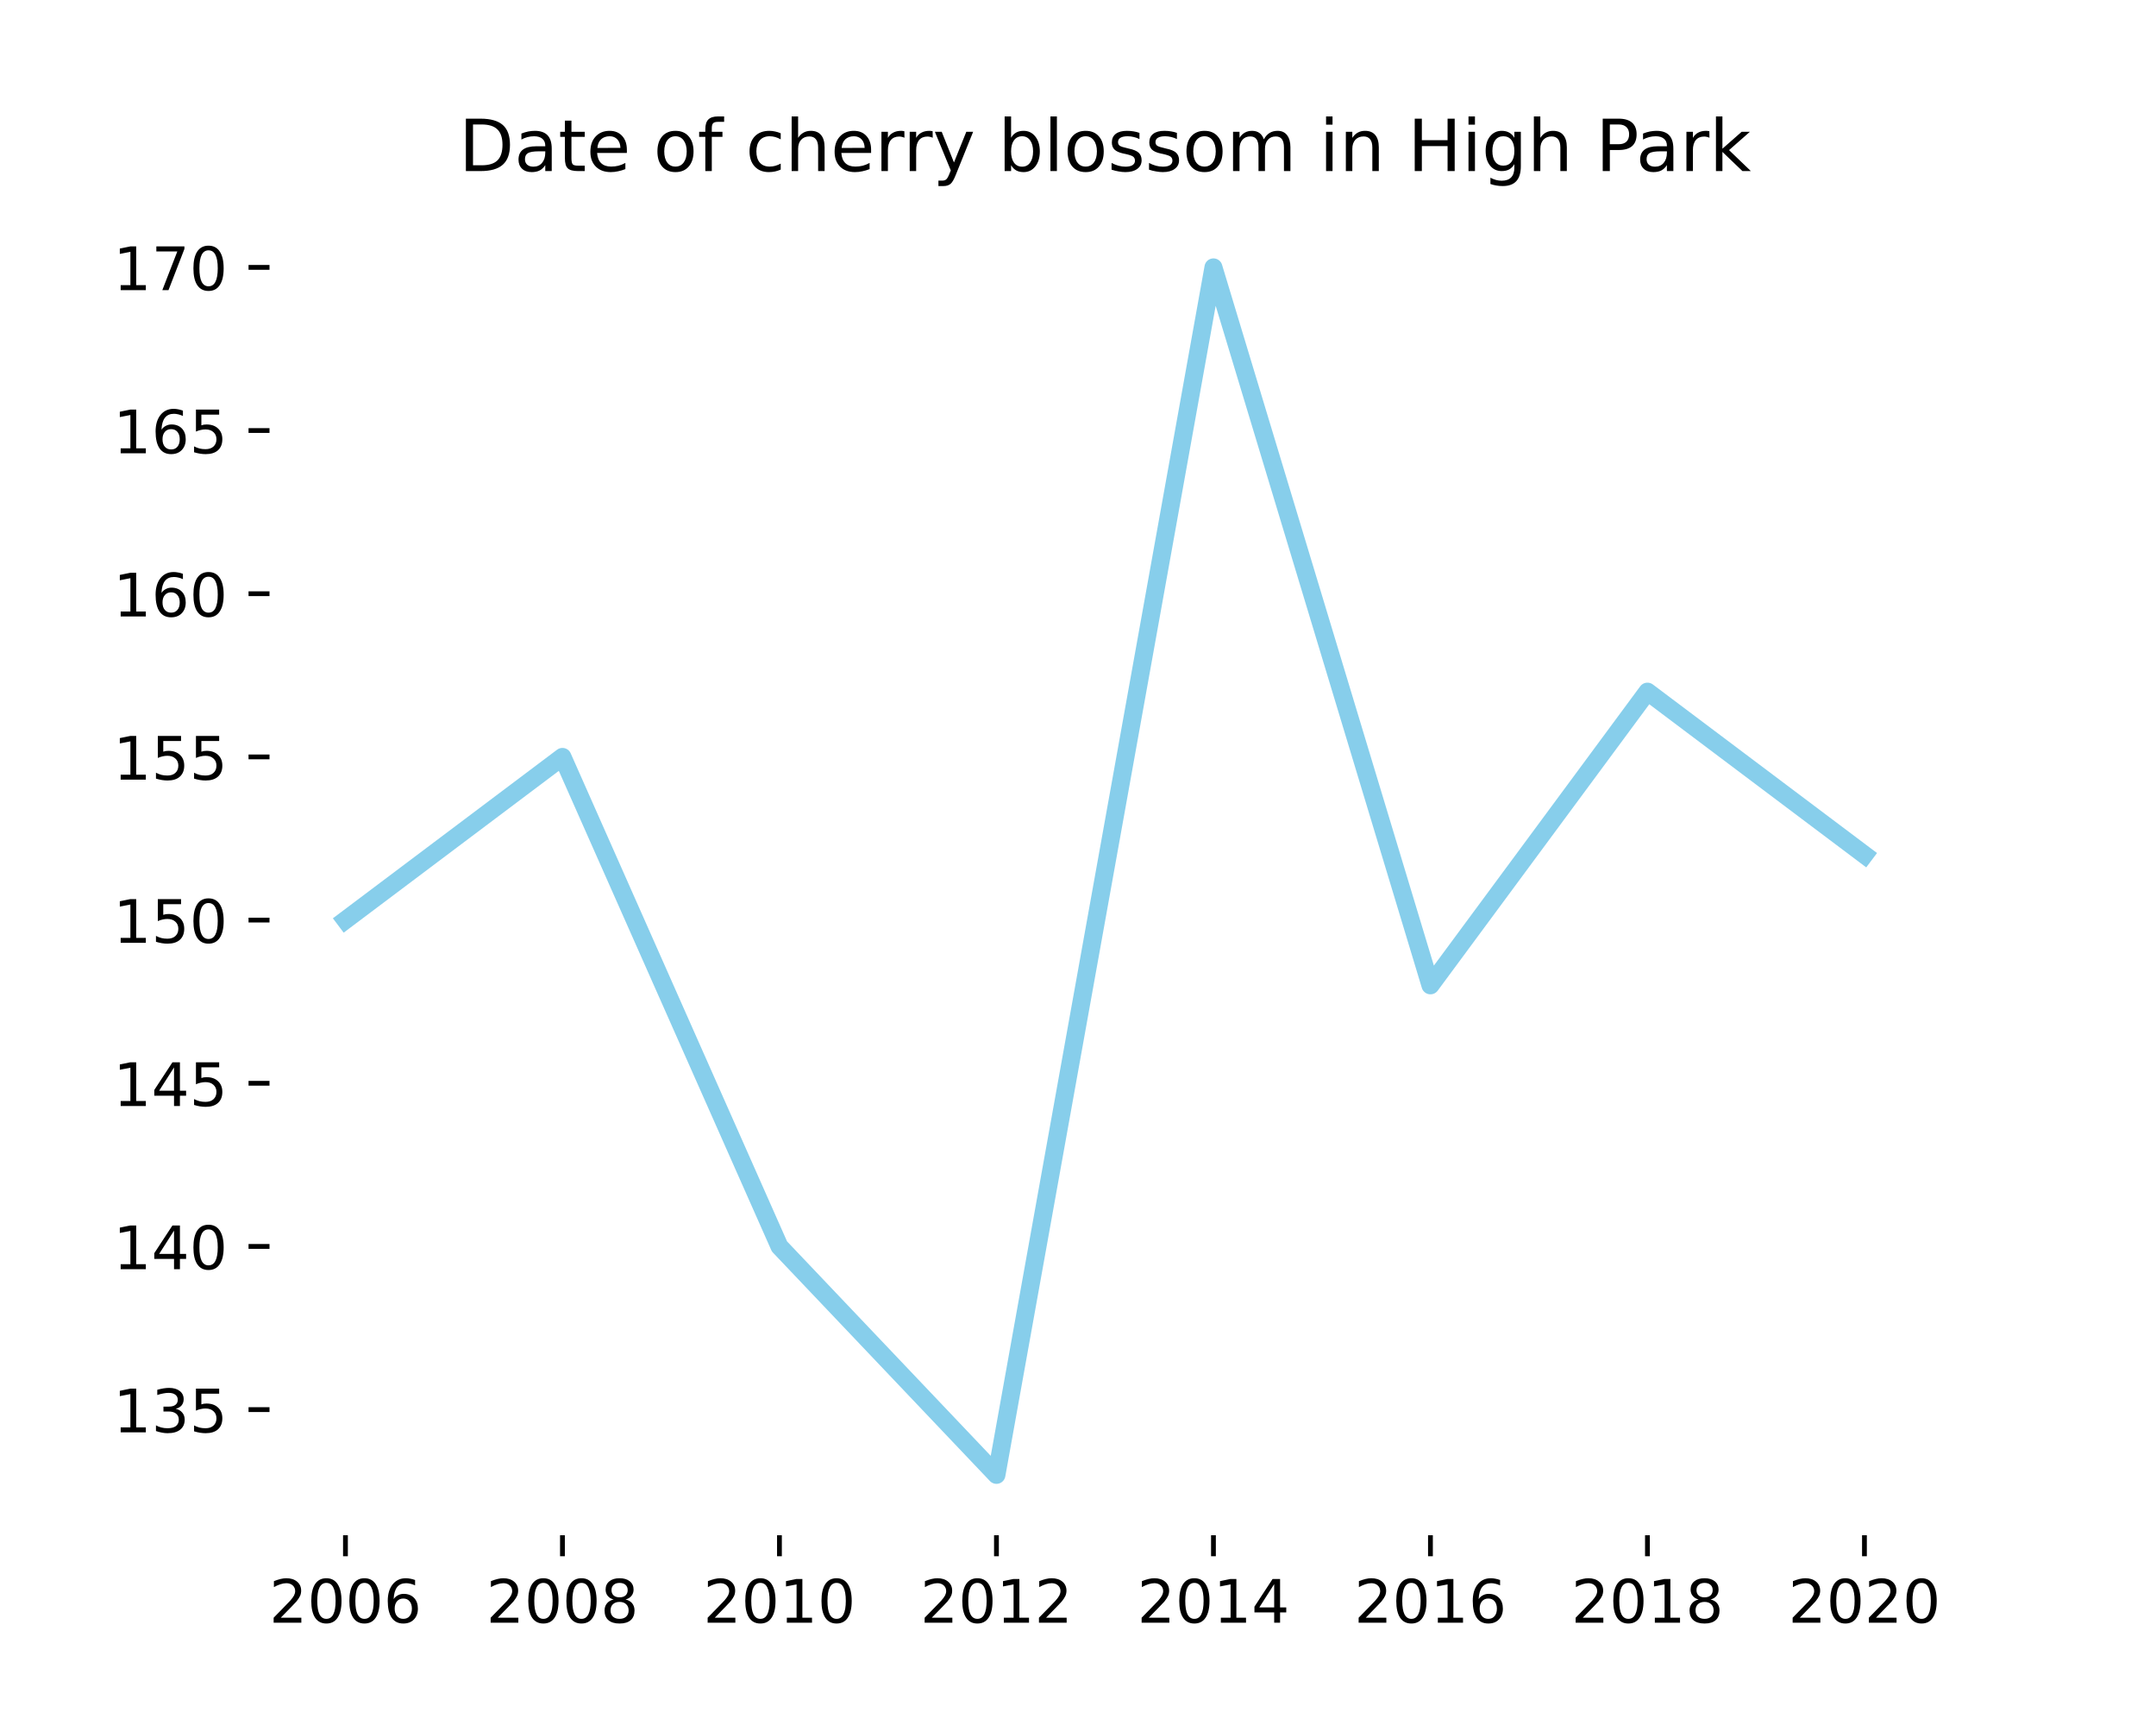
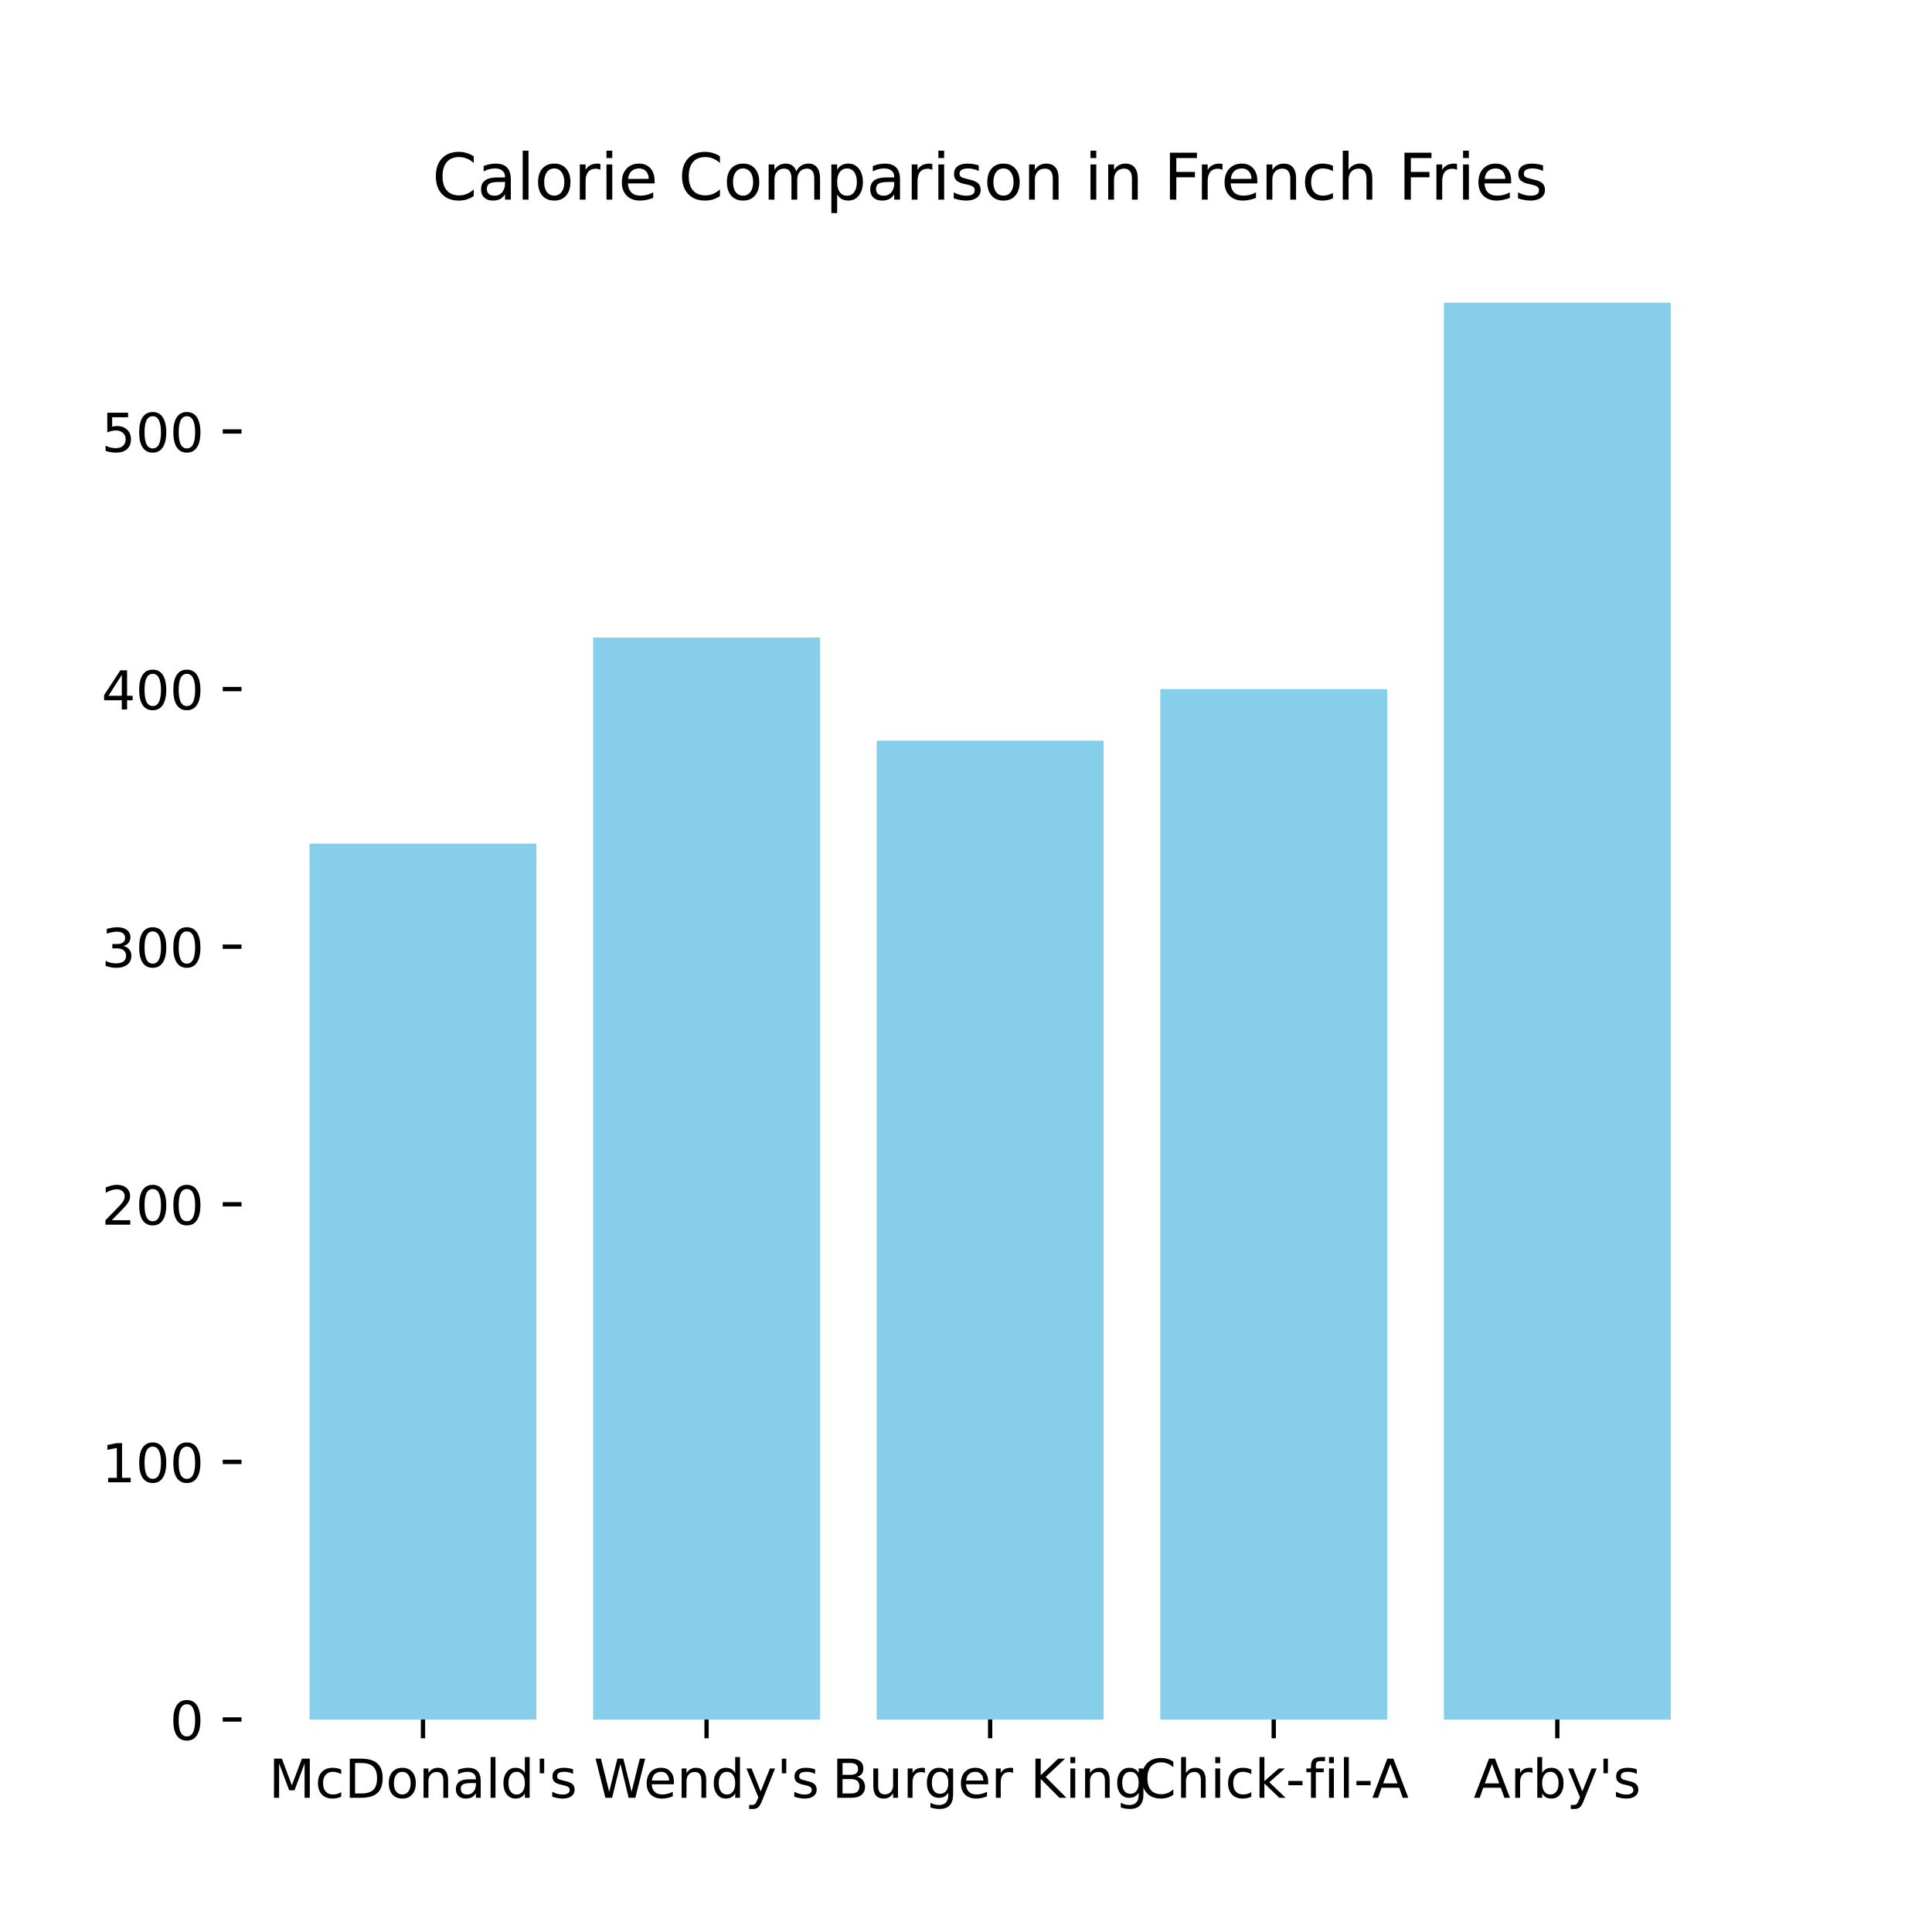
- <svg xmlns="http://www.w3.org/2000/svg" xmlns:xlink="http://www.w3.org/1999/xlink" width="360pt" height="288pt" viewBox="0 0 360 288" version="1.1">
+ <svg xmlns="http://www.w3.org/2000/svg" xmlns:xlink="http://www.w3.org/1999/xlink" width="360pt" height="360pt" viewBox="0 0 360 360" version="1.1">
  <defs>
    <style type="text/css">*{stroke-linejoin: round; stroke-linecap: butt}</style>
  </defs>
  <g id="figure_1">
    <g id="patch_1">
-       <path d="M 0 288  L 360 288  L 360 0  L 0 0  L 0 288  z " style="fill: none" />
+       <path d="M 0 360  L 360 360  L 360 0  L 0 0  L 0 360  z " style="fill: none" />
    </g>
    <g id="axes_1">
      <g id="patch_2">
-         <path d="M 45 256.32  L 324 256.32  L 324 34.56  L 45 34.56  L 45 256.32  z " style="fill: none" />
+         <path d="M 45 320.4  L 324 320.4  L 324 43.2  L 45 43.2  L 45 320.4  z " style="fill: none" />
+       </g>
+       <g id="patch_3">
+         <path d="M 57.682 320.4  L 99.955 320.4  L 99.955 157.2  L 57.682 157.2  z " clip-path="url(#pc9d299c22e)" style="fill: #87ceeb" />
+       </g>
+       <g id="patch_4">
+         <path d="M 110.523 320.4  L 152.795 320.4  L 152.795 118.8  L 110.523 118.8  z " clip-path="url(#pc9d299c22e)" style="fill: #87ceeb" />
+       </g>
+       <g id="patch_5">
+         <path d="M 163.364 320.4  L 205.636 320.4  L 205.636 138  L 163.364 138  z " clip-path="url(#pc9d299c22e)" style="fill: #87ceeb" />
+       </g>
+       <g id="patch_6">
+         <path d="M 216.205 320.4  L 258.477 320.4  L 258.477 128.4  L 216.205 128.4  z " clip-path="url(#pc9d299c22e)" style="fill: #87ceeb" />
+       </g>
+       <g id="patch_7">
+         <path d="M 269.045 320.4  L 311.318 320.4  L 311.318 56.4  L 269.045 56.4  z " clip-path="url(#pc9d299c22e)" style="fill: #87ceeb" />
      </g>
      <g id="matplotlib.axis_1">
        <g id="xtick_1">
          <g id="line2d_1">
            <defs>
-               <path id="m02989d8f5e" d="M 0 0  L 0 3.5  " style="stroke: #000000; stroke-width: 0.8" />
+               <path id="m751631ef95" d="M 0 0  L 0 3.5  " style="stroke: #000000; stroke-width: 0.8" />
            </defs>
            <g>
-               <use xlink:href="#m02989d8f5e" x="57.682" y="256.32" style="stroke: #000000; stroke-width: 0.8" />
+               <use xlink:href="#m751631ef95" x="78.818" y="320.4" style="stroke: #000000; stroke-width: 0.8" />
            </g>
          </g>
          <g id="text_1">
-             <text style="font: 10px 'DejaVu Sans', 'Bitstream Vera Sans', 'Computer Modern Sans Serif', 'Lucida Grande', 'Verdana', 'Geneva', 'Lucid', 'Arial', 'Helvetica', 'Avant Garde', sans-serif; text-anchor: middle" x="57.682" y="270.918" transform="rotate(-0 57.68182 270.9184)">2006</text>
+             <text style="font: 10px 'DejaVu Sans', 'Bitstream Vera Sans', 'Computer Modern Sans Serif', 'Lucida Grande', 'Verdana', 'Geneva', 'Lucid', 'Arial', 'Helvetica', 'Avant Garde', sans-serif; text-anchor: middle" x="78.818" y="334.998" transform="rotate(-0 78.81818 334.9984)">McDonald's</text>
          </g>
        </g>
        <g id="xtick_2">
          <g id="line2d_2">
            <g>
-               <use xlink:href="#m02989d8f5e" x="93.916" y="256.32" style="stroke: #000000; stroke-width: 0.8" />
+               <use xlink:href="#m751631ef95" x="131.659" y="320.4" style="stroke: #000000; stroke-width: 0.8" />
            </g>
          </g>
          <g id="text_2">
-             <text style="font: 10px 'DejaVu Sans', 'Bitstream Vera Sans', 'Computer Modern Sans Serif', 'Lucida Grande', 'Verdana', 'Geneva', 'Lucid', 'Arial', 'Helvetica', 'Avant Garde', sans-serif; text-anchor: middle" x="93.916" y="270.918" transform="rotate(-0 93.91558 270.9184)">2008</text>
+             <text style="font: 10px 'DejaVu Sans', 'Bitstream Vera Sans', 'Computer Modern Sans Serif', 'Lucida Grande', 'Verdana', 'Geneva', 'Lucid', 'Arial', 'Helvetica', 'Avant Garde', sans-serif; text-anchor: middle" x="131.659" y="334.998" transform="rotate(-0 131.6591 334.9984)">Wendy's</text>
          </g>
        </g>
        <g id="xtick_3">
          <g id="line2d_3">
            <g>
-               <use xlink:href="#m02989d8f5e" x="130.149" y="256.32" style="stroke: #000000; stroke-width: 0.8" />
+               <use xlink:href="#m751631ef95" x="184.5" y="320.4" style="stroke: #000000; stroke-width: 0.8" />
            </g>
          </g>
          <g id="text_3">
-             <text style="font: 10px 'DejaVu Sans', 'Bitstream Vera Sans', 'Computer Modern Sans Serif', 'Lucida Grande', 'Verdana', 'Geneva', 'Lucid', 'Arial', 'Helvetica', 'Avant Garde', sans-serif; text-anchor: middle" x="130.149" y="270.918" transform="rotate(-0 130.1494 270.9184)">2010</text>
+             <text style="font: 10px 'DejaVu Sans', 'Bitstream Vera Sans', 'Computer Modern Sans Serif', 'Lucida Grande', 'Verdana', 'Geneva', 'Lucid', 'Arial', 'Helvetica', 'Avant Garde', sans-serif; text-anchor: middle" x="184.5" y="334.998" transform="rotate(-0 184.5 334.9984)">Burger King</text>
          </g>
        </g>
        <g id="xtick_4">
          <g id="line2d_4">
            <g>
-               <use xlink:href="#m02989d8f5e" x="166.383" y="256.32" style="stroke: #000000; stroke-width: 0.8" />
+               <use xlink:href="#m751631ef95" x="237.341" y="320.4" style="stroke: #000000; stroke-width: 0.8" />
            </g>
          </g>
          <g id="text_4">
-             <text style="font: 10px 'DejaVu Sans', 'Bitstream Vera Sans', 'Computer Modern Sans Serif', 'Lucida Grande', 'Verdana', 'Geneva', 'Lucid', 'Arial', 'Helvetica', 'Avant Garde', sans-serif; text-anchor: middle" x="166.383" y="270.918" transform="rotate(-0 166.3831 270.9184)">2012</text>
+             <text style="font: 10px 'DejaVu Sans', 'Bitstream Vera Sans', 'Computer Modern Sans Serif', 'Lucida Grande', 'Verdana', 'Geneva', 'Lucid', 'Arial', 'Helvetica', 'Avant Garde', sans-serif; text-anchor: middle" x="237.341" y="334.998" transform="rotate(-0 237.3409 334.9984)">Chick-fil-A</text>
          </g>
        </g>
        <g id="xtick_5">
          <g id="line2d_5">
            <g>
-               <use xlink:href="#m02989d8f5e" x="202.617" y="256.32" style="stroke: #000000; stroke-width: 0.8" />
+               <use xlink:href="#m751631ef95" x="290.182" y="320.4" style="stroke: #000000; stroke-width: 0.8" />
            </g>
          </g>
          <g id="text_5">
-             <text style="font: 10px 'DejaVu Sans', 'Bitstream Vera Sans', 'Computer Modern Sans Serif', 'Lucida Grande', 'Verdana', 'Geneva', 'Lucid', 'Arial', 'Helvetica', 'Avant Garde', sans-serif; text-anchor: middle" x="202.617" y="270.918" transform="rotate(-0 202.6169 270.9184)">2014</text>
-           </g>
-         </g>
-         <g id="xtick_6">
-           <g id="line2d_6">
-             <g>
-               <use xlink:href="#m02989d8f5e" x="238.851" y="256.32" style="stroke: #000000; stroke-width: 0.8" />
-             </g>
-           </g>
-           <g id="text_6">
-             <text style="font: 10px 'DejaVu Sans', 'Bitstream Vera Sans', 'Computer Modern Sans Serif', 'Lucida Grande', 'Verdana', 'Geneva', 'Lucid', 'Arial', 'Helvetica', 'Avant Garde', sans-serif; text-anchor: middle" x="238.851" y="270.918" transform="rotate(-0 238.8506 270.9184)">2016</text>
-           </g>
-         </g>
-         <g id="xtick_7">
-           <g id="line2d_7">
-             <g>
-               <use xlink:href="#m02989d8f5e" x="275.084" y="256.32" style="stroke: #000000; stroke-width: 0.8" />
-             </g>
-           </g>
-           <g id="text_7">
-             <text style="font: 10px 'DejaVu Sans', 'Bitstream Vera Sans', 'Computer Modern Sans Serif', 'Lucida Grande', 'Verdana', 'Geneva', 'Lucid', 'Arial', 'Helvetica', 'Avant Garde', sans-serif; text-anchor: middle" x="275.084" y="270.918" transform="rotate(-0 275.0844 270.9184)">2018</text>
-           </g>
-         </g>
-         <g id="xtick_8">
-           <g id="line2d_8">
-             <g>
-               <use xlink:href="#m02989d8f5e" x="311.318" y="256.32" style="stroke: #000000; stroke-width: 0.8" />
-             </g>
-           </g>
-           <g id="text_8">
-             <text style="font: 10px 'DejaVu Sans', 'Bitstream Vera Sans', 'Computer Modern Sans Serif', 'Lucida Grande', 'Verdana', 'Geneva', 'Lucid', 'Arial', 'Helvetica', 'Avant Garde', sans-serif; text-anchor: middle" x="311.318" y="270.918" transform="rotate(-0 311.3182 270.9184)">2020</text>
+             <text style="font: 10px 'DejaVu Sans', 'Bitstream Vera Sans', 'Computer Modern Sans Serif', 'Lucida Grande', 'Verdana', 'Geneva', 'Lucid', 'Arial', 'Helvetica', 'Avant Garde', sans-serif; text-anchor: middle" x="290.182" y="334.998" transform="rotate(-0 290.1818 334.9984)">Arby's</text>
          </g>
        </g>
      </g>
      <g id="matplotlib.axis_2">
        <g id="ytick_1">
-           <g id="line2d_9">
+           <g id="line2d_6">
            <defs>
-               <path id="m007ba4363e" d="M 0 0  L -3.5 0  " style="stroke: #000000; stroke-width: 0.8" />
+               <path id="ma38c49a959" d="M 0 0  L -3.5 0  " style="stroke: #000000; stroke-width: 0.8" />
            </defs>
            <g>
-               <use xlink:href="#m007ba4363e" x="45" y="235.343" style="stroke: #000000; stroke-width: 0.8" />
+               <use xlink:href="#ma38c49a959" x="45" y="320.4" style="stroke: #000000; stroke-width: 0.8" />
+             </g>
+           </g>
+           <g id="text_6">
+             <text style="font: 10px 'DejaVu Sans', 'Bitstream Vera Sans', 'Computer Modern Sans Serif', 'Lucida Grande', 'Verdana', 'Geneva', 'Lucid', 'Arial', 'Helvetica', 'Avant Garde', sans-serif; text-anchor: end" x="38" y="324.199" transform="rotate(-0 38 324.1992)">0</text>
+           </g>
+         </g>
+         <g id="ytick_2">
+           <g id="line2d_7">
+             <g>
+               <use xlink:href="#ma38c49a959" x="45" y="272.4" style="stroke: #000000; stroke-width: 0.8" />
+             </g>
+           </g>
+           <g id="text_7">
+             <text style="font: 10px 'DejaVu Sans', 'Bitstream Vera Sans', 'Computer Modern Sans Serif', 'Lucida Grande', 'Verdana', 'Geneva', 'Lucid', 'Arial', 'Helvetica', 'Avant Garde', sans-serif; text-anchor: end" x="38" y="276.199" transform="rotate(-0 38 276.1992)">100</text>
+           </g>
+         </g>
+         <g id="ytick_3">
+           <g id="line2d_8">
+             <g>
+               <use xlink:href="#ma38c49a959" x="45" y="224.4" style="stroke: #000000; stroke-width: 0.8" />
+             </g>
+           </g>
+           <g id="text_8">
+             <text style="font: 10px 'DejaVu Sans', 'Bitstream Vera Sans', 'Computer Modern Sans Serif', 'Lucida Grande', 'Verdana', 'Geneva', 'Lucid', 'Arial', 'Helvetica', 'Avant Garde', sans-serif; text-anchor: end" x="38" y="228.199" transform="rotate(-0 38 228.1992)">200</text>
+           </g>
+         </g>
+         <g id="ytick_4">
+           <g id="line2d_9">
+             <g>
+               <use xlink:href="#ma38c49a959" x="45" y="176.4" style="stroke: #000000; stroke-width: 0.8" />
            </g>
          </g>
          <g id="text_9">
-             <text style="font: 10px 'DejaVu Sans', 'Bitstream Vera Sans', 'Computer Modern Sans Serif', 'Lucida Grande', 'Verdana', 'Geneva', 'Lucid', 'Arial', 'Helvetica', 'Avant Garde', sans-serif; text-anchor: end" x="38" y="239.142" transform="rotate(-0 38 239.1419)">135</text>
+             <text style="font: 10px 'DejaVu Sans', 'Bitstream Vera Sans', 'Computer Modern Sans Serif', 'Lucida Grande', 'Verdana', 'Geneva', 'Lucid', 'Arial', 'Helvetica', 'Avant Garde', sans-serif; text-anchor: end" x="38" y="180.199" transform="rotate(-0 38 180.1992)">300</text>
          </g>
        </g>
-         <g id="ytick_2">
+         <g id="ytick_5">
          <g id="line2d_10">
            <g>
-               <use xlink:href="#m007ba4363e" x="45" y="208.099" style="stroke: #000000; stroke-width: 0.8" />
+               <use xlink:href="#ma38c49a959" x="45" y="128.4" style="stroke: #000000; stroke-width: 0.8" />
            </g>
          </g>
          <g id="text_10">
-             <text style="font: 10px 'DejaVu Sans', 'Bitstream Vera Sans', 'Computer Modern Sans Serif', 'Lucida Grande', 'Verdana', 'Geneva', 'Lucid', 'Arial', 'Helvetica', 'Avant Garde', sans-serif; text-anchor: end" x="38" y="211.899" transform="rotate(-0 38 211.8987)">140</text>
+             <text style="font: 10px 'DejaVu Sans', 'Bitstream Vera Sans', 'Computer Modern Sans Serif', 'Lucida Grande', 'Verdana', 'Geneva', 'Lucid', 'Arial', 'Helvetica', 'Avant Garde', sans-serif; text-anchor: end" x="38" y="132.199" transform="rotate(-0 38 132.1992)">400</text>
          </g>
        </g>
-         <g id="ytick_3">
+         <g id="ytick_6">
          <g id="line2d_11">
            <g>
-               <use xlink:href="#m007ba4363e" x="45" y="180.856" style="stroke: #000000; stroke-width: 0.8" />
+               <use xlink:href="#ma38c49a959" x="45" y="80.4" style="stroke: #000000; stroke-width: 0.8" />
            </g>
          </g>
          <g id="text_11">
-             <text style="font: 10px 'DejaVu Sans', 'Bitstream Vera Sans', 'Computer Modern Sans Serif', 'Lucida Grande', 'Verdana', 'Geneva', 'Lucid', 'Arial', 'Helvetica', 'Avant Garde', sans-serif; text-anchor: end" x="38" y="184.655" transform="rotate(-0 38 184.6554)">145</text>
-           </g>
-         </g>
-         <g id="ytick_4">
-           <g id="line2d_12">
-             <g>
-               <use xlink:href="#m007ba4363e" x="45" y="153.613" style="stroke: #000000; stroke-width: 0.8" />
-             </g>
-           </g>
-           <g id="text_12">
-             <text style="font: 10px 'DejaVu Sans', 'Bitstream Vera Sans', 'Computer Modern Sans Serif', 'Lucida Grande', 'Verdana', 'Geneva', 'Lucid', 'Arial', 'Helvetica', 'Avant Garde', sans-serif; text-anchor: end" x="38" y="157.412" transform="rotate(-0 38 157.4122)">150</text>
-           </g>
-         </g>
-         <g id="ytick_5">
-           <g id="line2d_13">
-             <g>
-               <use xlink:href="#m007ba4363e" x="45" y="126.37" style="stroke: #000000; stroke-width: 0.8" />
-             </g>
-           </g>
-           <g id="text_13">
-             <text style="font: 10px 'DejaVu Sans', 'Bitstream Vera Sans', 'Computer Modern Sans Serif', 'Lucida Grande', 'Verdana', 'Geneva', 'Lucid', 'Arial', 'Helvetica', 'Avant Garde', sans-serif; text-anchor: end" x="38" y="130.169" transform="rotate(-0 38 130.1689)">155</text>
-           </g>
-         </g>
-         <g id="ytick_6">
-           <g id="line2d_14">
-             <g>
-               <use xlink:href="#m007ba4363e" x="45" y="99.126" style="stroke: #000000; stroke-width: 0.8" />
-             </g>
-           </g>
-           <g id="text_14">
-             <text style="font: 10px 'DejaVu Sans', 'Bitstream Vera Sans', 'Computer Modern Sans Serif', 'Lucida Grande', 'Verdana', 'Geneva', 'Lucid', 'Arial', 'Helvetica', 'Avant Garde', sans-serif; text-anchor: end" x="38" y="102.926" transform="rotate(-0 38 102.9257)">160</text>
-           </g>
-         </g>
-         <g id="ytick_7">
-           <g id="line2d_15">
-             <g>
-               <use xlink:href="#m007ba4363e" x="45" y="71.883" style="stroke: #000000; stroke-width: 0.8" />
-             </g>
-           </g>
-           <g id="text_15">
-             <text style="font: 10px 'DejaVu Sans', 'Bitstream Vera Sans', 'Computer Modern Sans Serif', 'Lucida Grande', 'Verdana', 'Geneva', 'Lucid', 'Arial', 'Helvetica', 'Avant Garde', sans-serif; text-anchor: end" x="38" y="75.682" transform="rotate(-0 38 75.68246)">165</text>
-           </g>
-         </g>
-         <g id="ytick_8">
-           <g id="line2d_16">
-             <g>
-               <use xlink:href="#m007ba4363e" x="45" y="44.64" style="stroke: #000000; stroke-width: 0.8" />
-             </g>
-           </g>
-           <g id="text_16">
-             <text style="font: 10px 'DejaVu Sans', 'Bitstream Vera Sans', 'Computer Modern Sans Serif', 'Lucida Grande', 'Verdana', 'Geneva', 'Lucid', 'Arial', 'Helvetica', 'Avant Garde', sans-serif; text-anchor: end" x="38" y="48.439" transform="rotate(-0 38 48.43922)">170</text>
+             <text style="font: 10px 'DejaVu Sans', 'Bitstream Vera Sans', 'Computer Modern Sans Serif', 'Lucida Grande', 'Verdana', 'Geneva', 'Lucid', 'Arial', 'Helvetica', 'Avant Garde', sans-serif; text-anchor: end" x="38" y="84.199" transform="rotate(-0 38 84.19922)">500</text>
          </g>
        </g>
      </g>
-       <g id="line2d_17">
-         <path d="M 57.682 153.613  L 93.916 126.37  L 130.149 208.099  L 166.383 246.24  L 202.617 44.64  L 238.851 164.51  L 275.084 115.472  L 311.318 142.716  " clip-path="url(#pda9b2b6475)" style="fill: none; stroke: #87ceeb; stroke-width: 3; stroke-linecap: square" />
-       </g>
-       <g id="text_17">
-         <text style="font: 12px 'DejaVu Sans', 'Bitstream Vera Sans', 'Computer Modern Sans Serif', 'Lucida Grande', 'Verdana', 'Geneva', 'Lucid', 'Arial', 'Helvetica', 'Avant Garde', sans-serif; text-anchor: middle" x="184.5" y="28.56" transform="rotate(-0 184.5 28.56)">Date of cherry blossom in High Park</text>
+       <g id="text_12">
+         <text style="font: 12px 'DejaVu Sans', 'Bitstream Vera Sans', 'Computer Modern Sans Serif', 'Lucida Grande', 'Verdana', 'Geneva', 'Lucid', 'Arial', 'Helvetica', 'Avant Garde', sans-serif; text-anchor: middle" x="184.5" y="37.2" transform="rotate(-0 184.5 37.2)">Calorie Comparison in French Fries</text>
      </g>
    </g>
  </g>
  <defs>
-     <clipPath id="pda9b2b6475">
-       <rect x="45" y="34.56" width="279" height="221.76" />
+     <clipPath id="pc9d299c22e">
+       <rect x="45" y="43.2" width="279" height="277.2" />
    </clipPath>
  </defs>
</svg>
